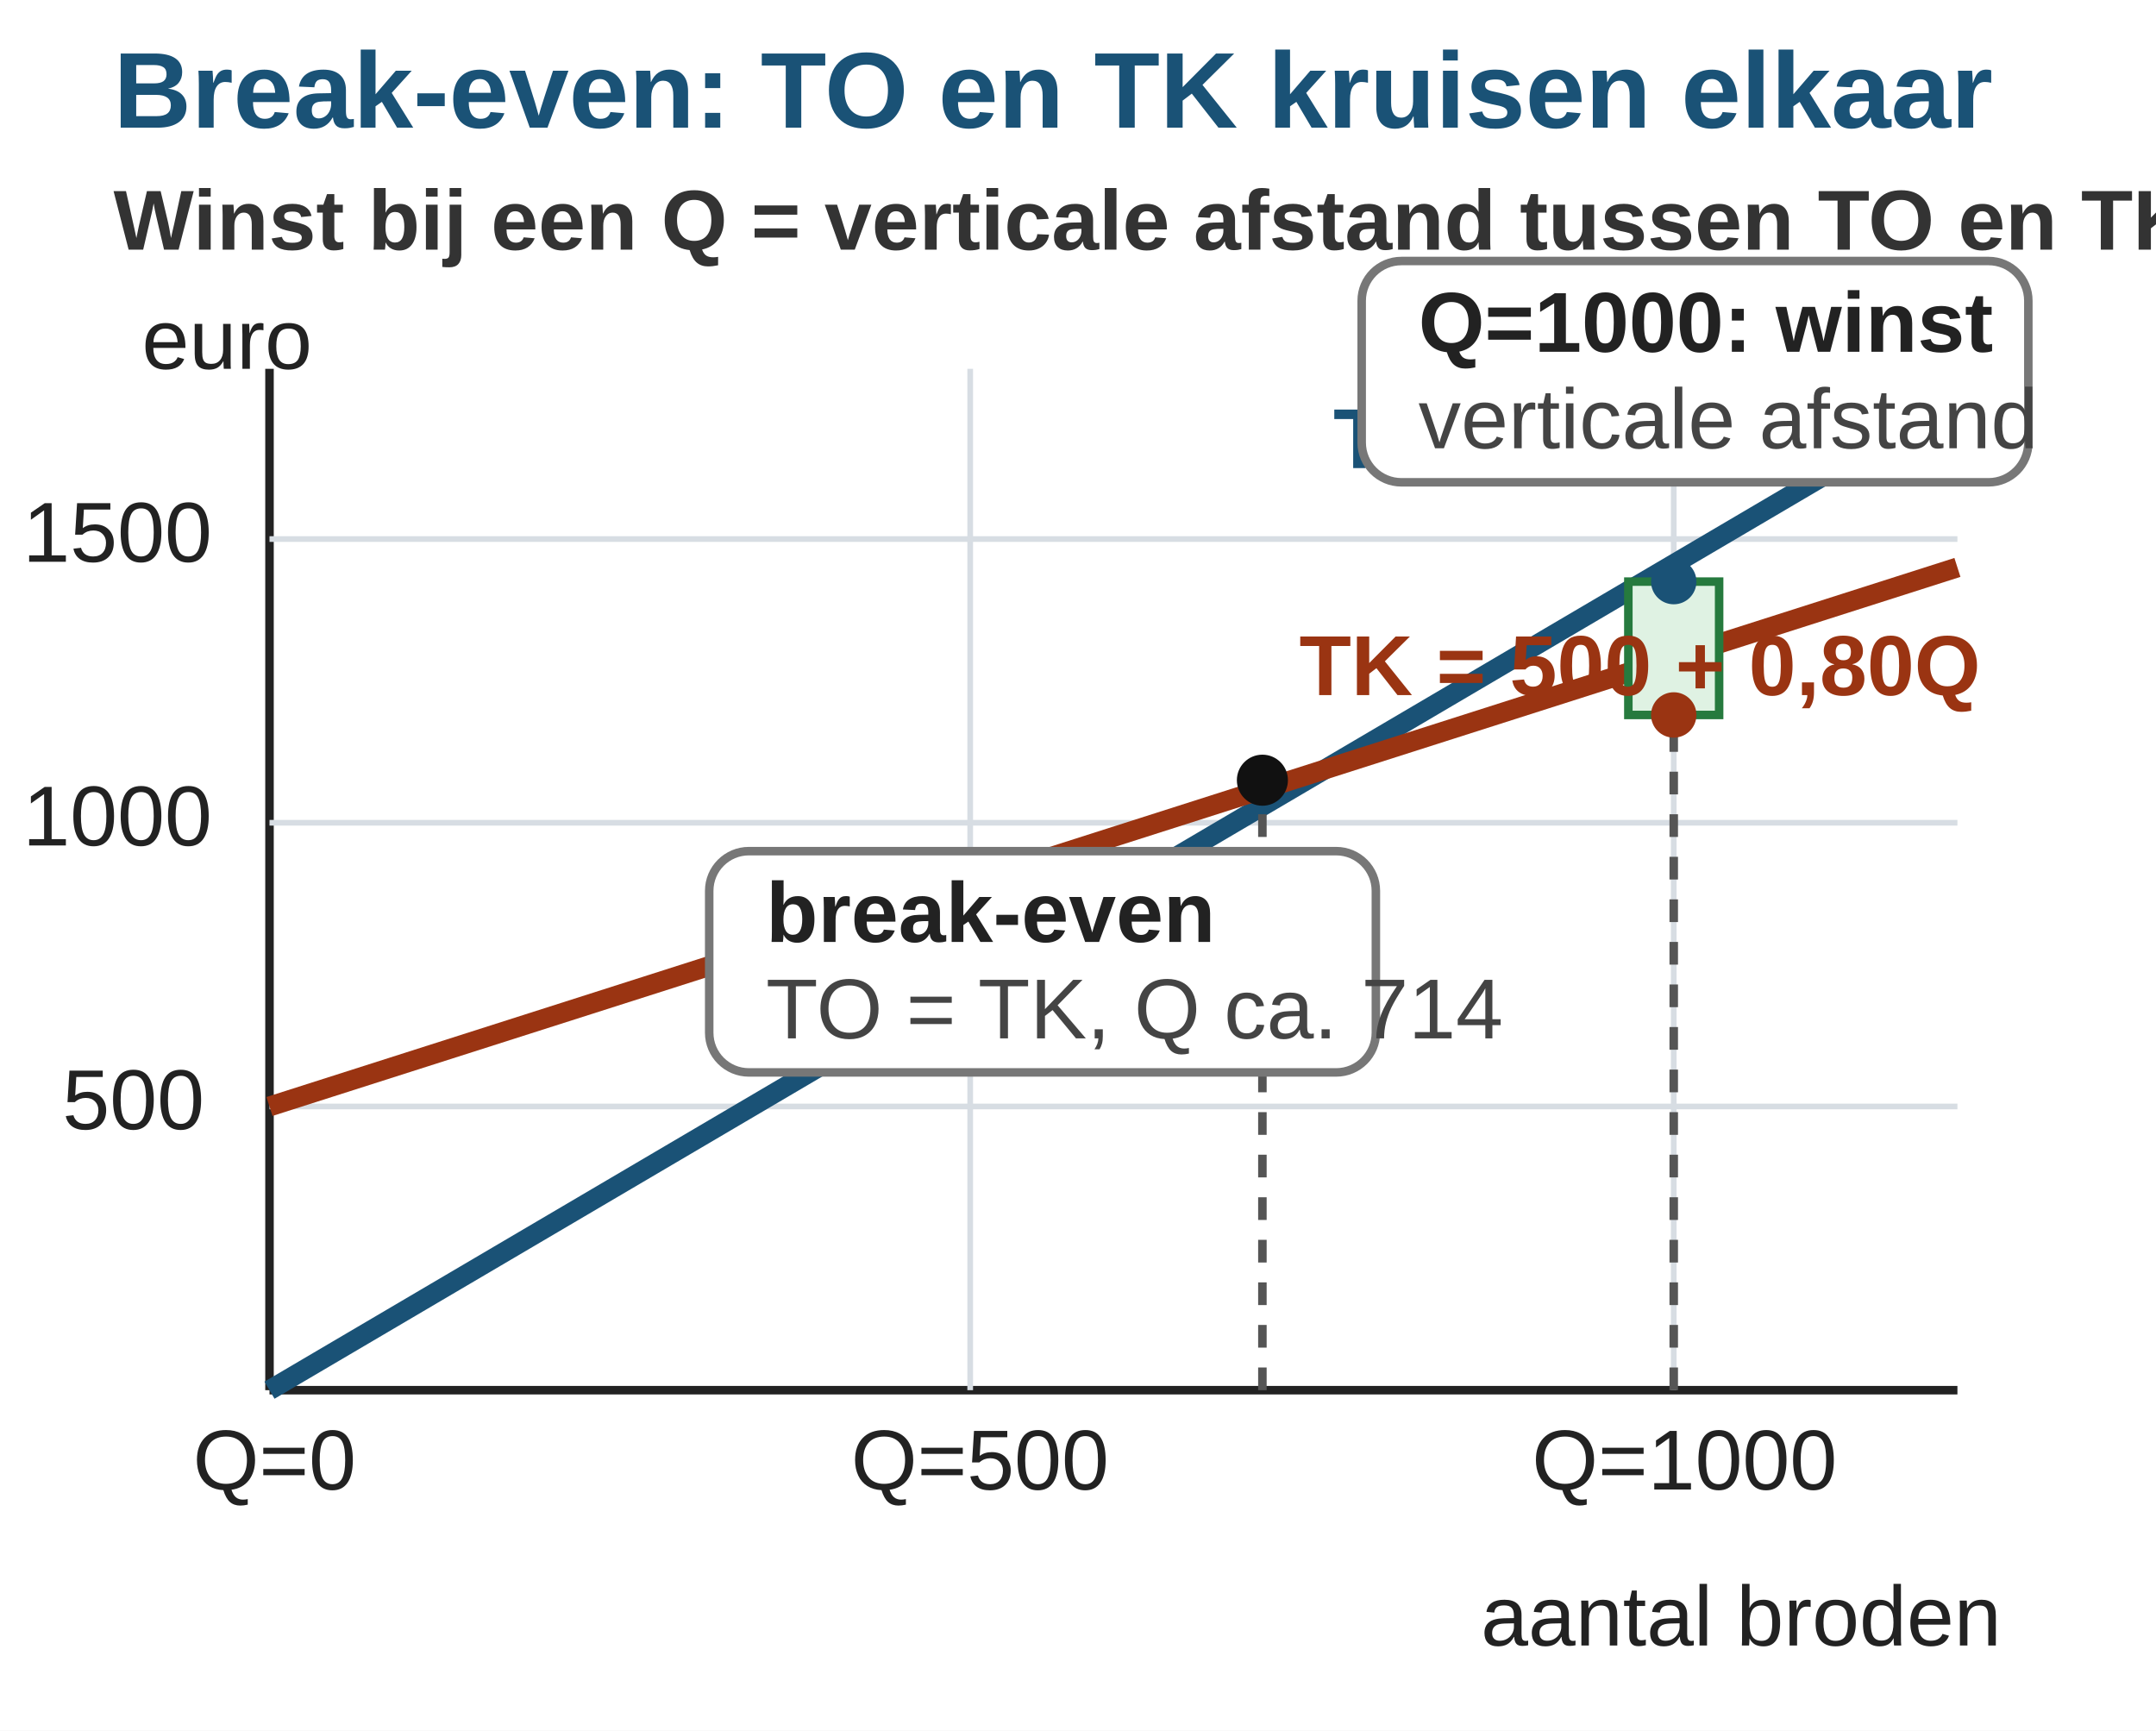
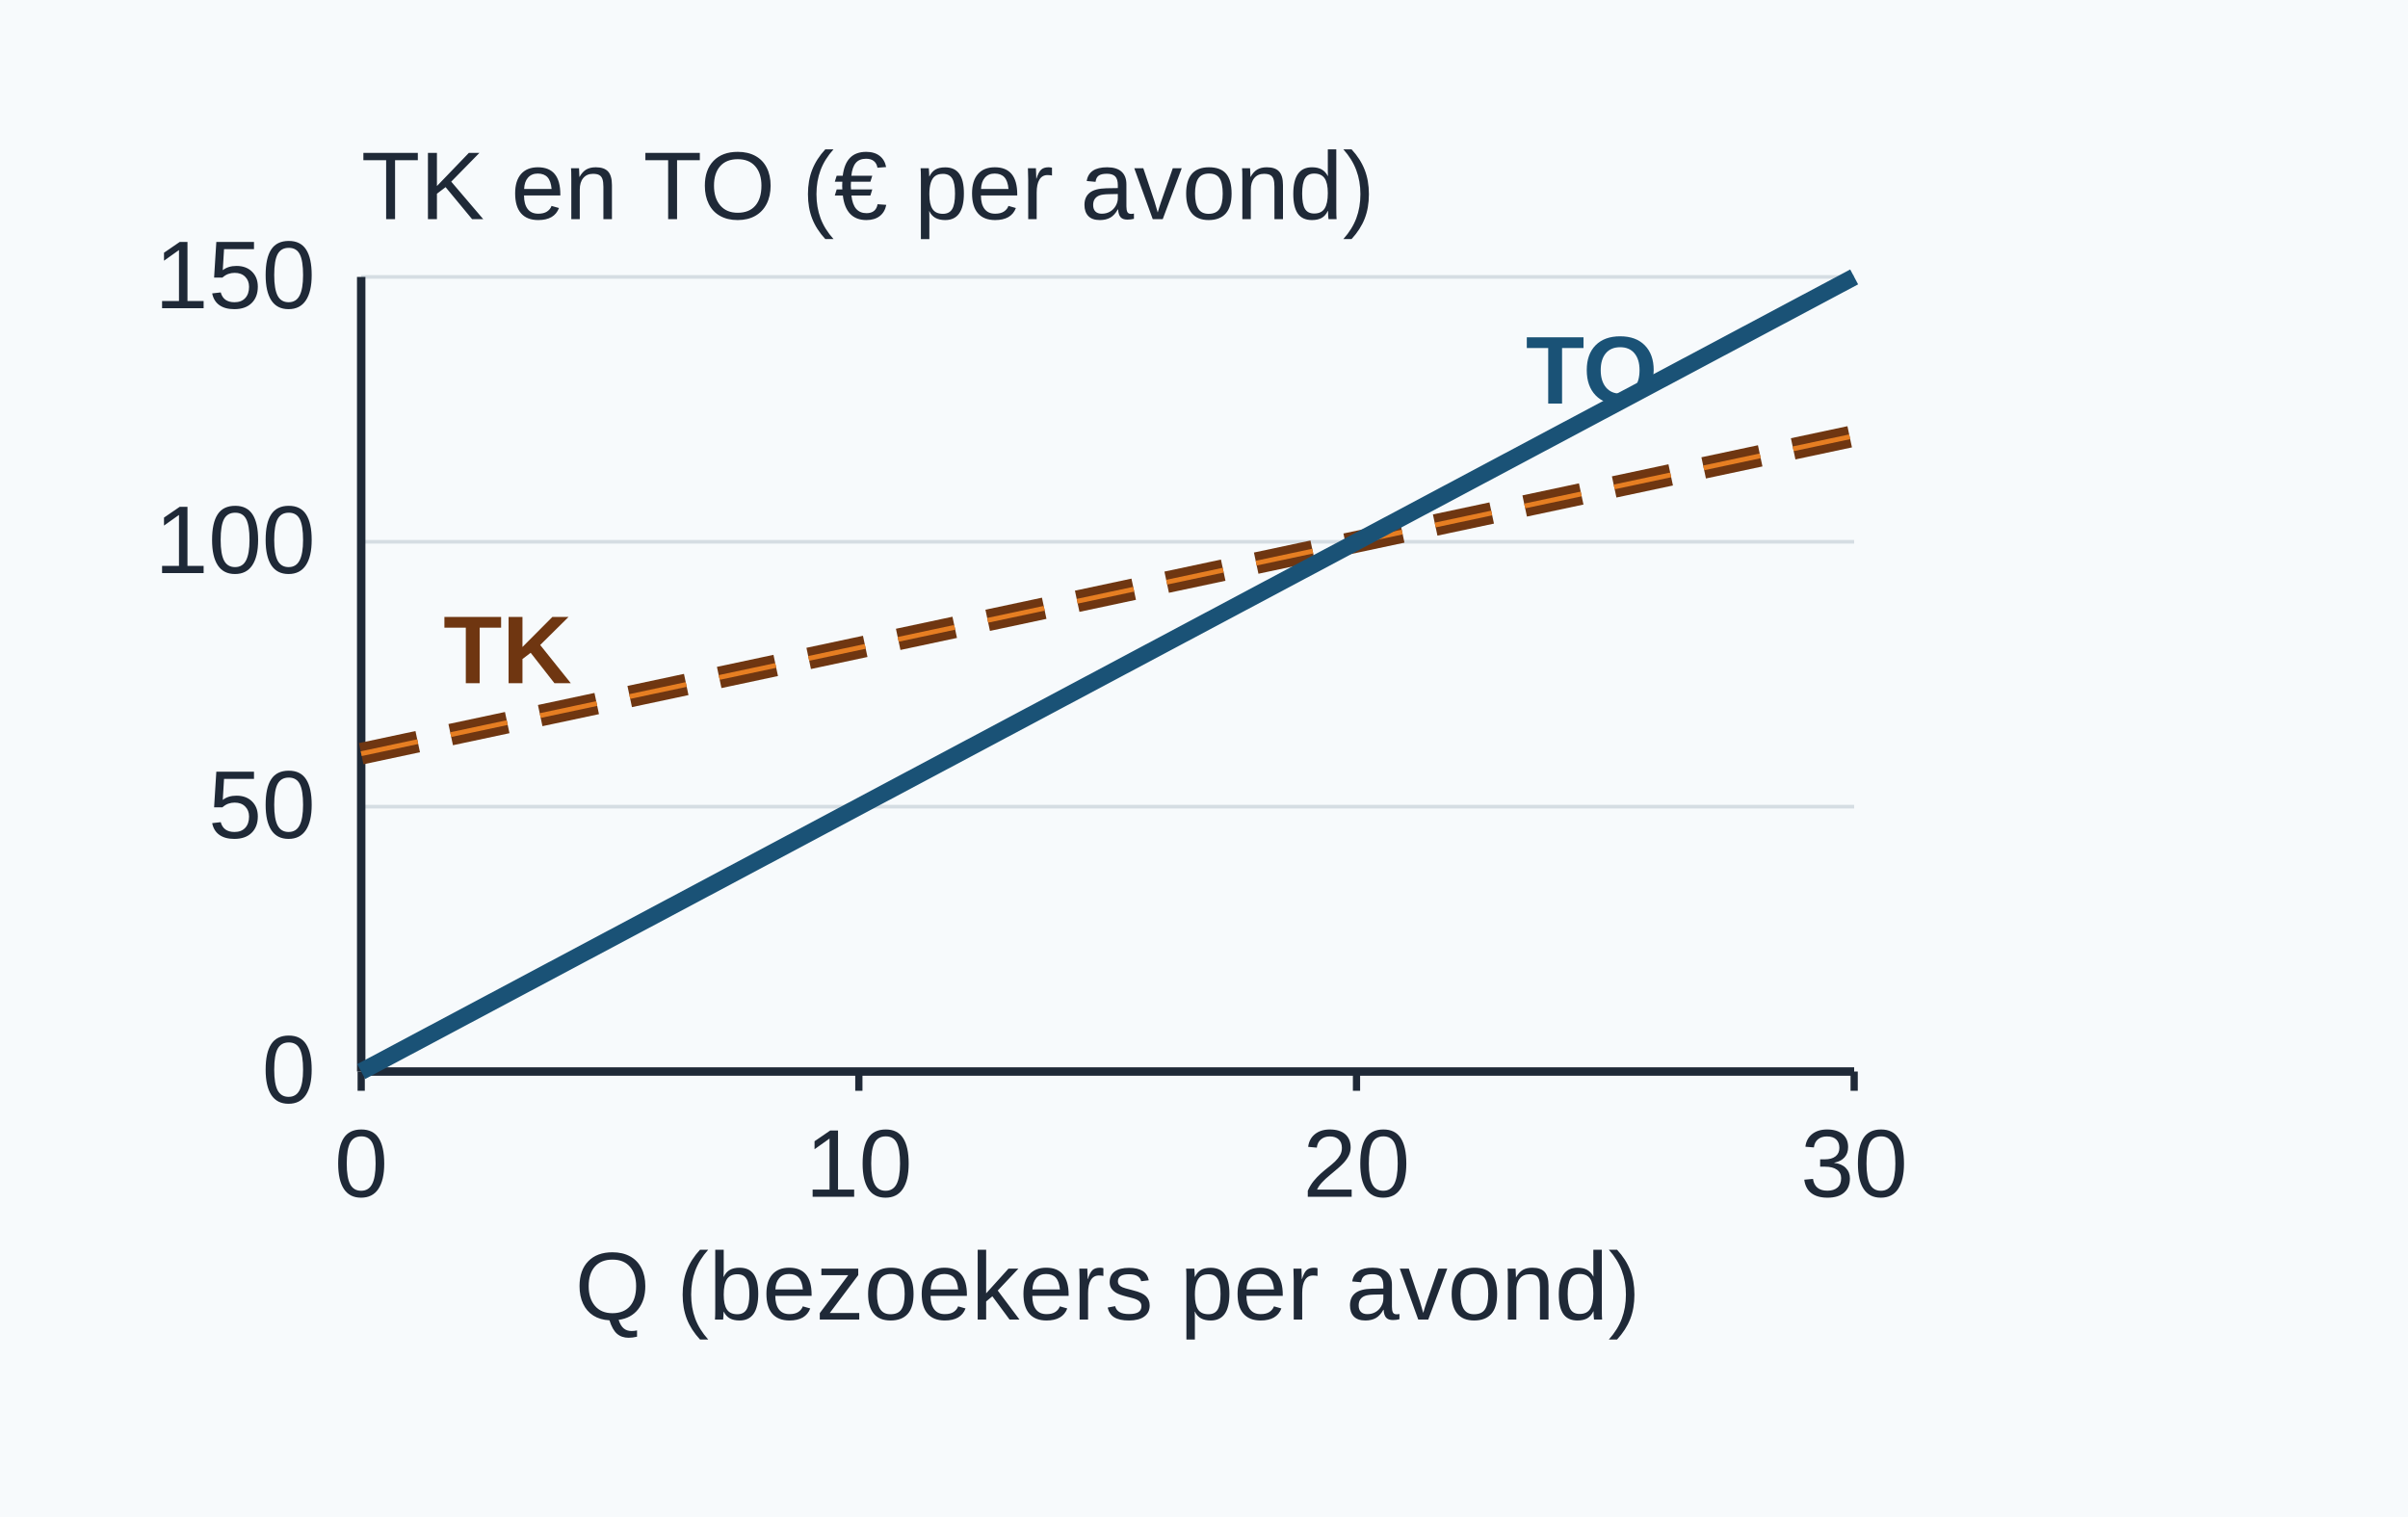
- <svg xmlns="http://www.w3.org/2000/svg" width="760" height="610" viewBox="0 0 760 610" role="img" aria-labelledby="title desc">
-   <rect width="760" height="610" fill="white" />
-   <g font-family="Arial, DejaVu Sans, sans-serif">
-     <text x="40" y="45" font-size="38" font-weight="700" fill="#1A5276">Break-even: TO en TK kruisen elkaar</text>
-     <text x="40" y="88" font-size="30" font-weight="700" fill="#333">Winst bij een Q = verticale afstand tussen TO en TK.</text>
-     <line x1="95" y1="490" x2="690" y2="490" stroke="#222" stroke-width="3" />
-     <line x1="95" y1="490" x2="95" y2="130" stroke="#222" stroke-width="3" />
-     <g stroke="#D7DDE3" stroke-width="2">
-       <line x1="95" y1="390" x2="690" y2="390" />
-       <line x1="95" y1="290" x2="690" y2="290" />
-       <line x1="95" y1="190" x2="690" y2="190" />
-       <line x1="342" y1="490" x2="342" y2="130" />
-       <line x1="590" y1="490" x2="590" y2="130" />
-     </g>
-     <path d="M95 490 L690 140" stroke="#1A5276" stroke-width="7" fill="none" />
-     <path d="M95 390 L690 200" stroke="#9A3412" stroke-width="7" fill="none" />
-     <line x1="445" y1="490" x2="445" y2="275" stroke="#555" stroke-width="3" stroke-dasharray="8 7" />
-     <line x1="590" y1="490" x2="590" y2="205" stroke="#555" stroke-width="3" stroke-dasharray="8 7" />
-     <rect x="574" y="205" width="32" height="47" fill="#DFF2E3" stroke="#267A3E" stroke-width="3" />
-     <circle cx="445" cy="275" r="9" fill="#111" />
-     <circle cx="590" cy="205" r="8" fill="#1A5276" />
-     <circle cx="590" cy="252" r="8" fill="#9A3412" />
-     <text x="470" y="165" font-size="30" font-weight="700" fill="#1A5276">TO = 1,50Q</text>
-     <text x="458" y="245" font-size="30" font-weight="700" fill="#9A3412">TK = 500 + 0,80Q</text>
-     <rect x="250" y="300" width="235" height="78" rx="14" fill="#ffffff" stroke="#777" stroke-width="3" />
-     <text x="270" y="332" font-size="30" font-weight="700" fill="#222">break-even</text>
-     <text x="270" y="366" font-size="30" fill="#444">TO = TK, Q ca. 714</text>
-     <rect x="480" y="92" width="235" height="78" rx="14" fill="#ffffff" stroke="#777" stroke-width="3" />
-     <text x="500" y="124" font-size="30" font-weight="700" fill="#222">Q=1000: winst</text>
-     <text x="500" y="158" font-size="30" fill="#444">verticale afstand</text>
-     <g font-size="30" fill="#222">
-       <text x="68" y="525">Q=0</text>
-       <text x="300" y="525">Q=500</text>
-       <text x="540" y="525">Q=1000</text>
-       <text x="522" y="580">aantal broden</text>
-       <text x="22" y="398">500</text>
-       <text x="8" y="298">1000</text>
-       <text x="8" y="198">1500</text>
-       <text x="50" y="130">euro</text>
-     </g>
+ <svg xmlns="http://www.w3.org/2000/svg" width="1000" height="630" viewBox="0 0 1000 630" role="img" aria-labelledby="title">
+   <rect width="1000" height="630" fill="#F7FAFC" />
+   <g font-family="Arial,DejaVu Sans,sans-serif">
+     <text x="150" y="91" font-size="30pt" fill="#1F2937" text-anchor="start" font-weight="400">TK en TO (€ per avond)</text>
+     <line x1="150" y1="445" x2="770" y2="445" stroke="#D5DDE3" stroke-width="1.5" stroke-dasharray="" />
+     <text x="131" y="458" font-size="30pt" fill="#1F2937" text-anchor="end" font-weight="400">0</text>
+     <line x1="150" y1="335" x2="770" y2="335" stroke="#D5DDE3" stroke-width="1.5" stroke-dasharray="" />
+     <text x="131" y="348" font-size="30pt" fill="#1F2937" text-anchor="end" font-weight="400">50</text>
+     <line x1="150" y1="225" x2="770" y2="225" stroke="#D5DDE3" stroke-width="1.5" stroke-dasharray="" />
+     <text x="131" y="238" font-size="30pt" fill="#1F2937" text-anchor="end" font-weight="400">100</text>
+     <line x1="150" y1="115" x2="770" y2="115" stroke="#D5DDE3" stroke-width="1.5" stroke-dasharray="" />
+     <text x="131" y="128" font-size="30pt" fill="#1F2937" text-anchor="end" font-weight="400">150</text>
+     <line x1="150" y1="115" x2="150" y2="445" stroke="#1F2937" stroke-width="3.5" stroke-dasharray="" />
+     <line x1="150" y1="445" x2="770" y2="445" stroke="#1F2937" stroke-width="3.5" stroke-dasharray="" />
+     <line x1="150" y1="445" x2="150" y2="453" stroke="#1F2937" stroke-width="3" stroke-dasharray="" />
+     <text x="150" y="497" font-size="30pt" fill="#1F2937" text-anchor="middle" font-weight="400">0</text>
+     <line x1="356.667" y1="445" x2="356.667" y2="453" stroke="#1F2937" stroke-width="3" stroke-dasharray="" />
+     <text x="356.667" y="497" font-size="30pt" fill="#1F2937" text-anchor="middle" font-weight="400">10</text>
+     <line x1="563.333" y1="445" x2="563.333" y2="453" stroke="#1F2937" stroke-width="3" stroke-dasharray="" />
+     <text x="563.333" y="497" font-size="30pt" fill="#1F2937" text-anchor="middle" font-weight="400">20</text>
+     <line x1="770" y1="445" x2="770" y2="453" stroke="#1F2937" stroke-width="3" stroke-dasharray="" />
+     <text x="770" y="497" font-size="30pt" fill="#1F2937" text-anchor="middle" font-weight="400">30</text>
+     <text x="460" y="548" font-size="30pt" fill="#1F2937" text-anchor="middle" font-weight="400">Q (bezoekers per avond)</text>
+     <line x1="150" y1="313" x2="770" y2="181" stroke="#6F3611" stroke-width="9" stroke-dasharray="24 14" />
+     <line x1="150" y1="313" x2="770" y2="181" stroke="#E67E22" stroke-width="2" stroke-dasharray="24 14" />
+     <text x="184.1" y="283.74" font-size="30pt" fill="#6F3611" text-anchor="start" font-weight="700">TK</text>
+     <line x1="150" y1="445" x2="770" y2="115" stroke="#1A5276" stroke-width="7" stroke-dasharray="" />
+     <text x="633.6" y="167.6" font-size="30pt" fill="#1A5276" text-anchor="start" font-weight="700">TO</text>
  </g>
</svg>
